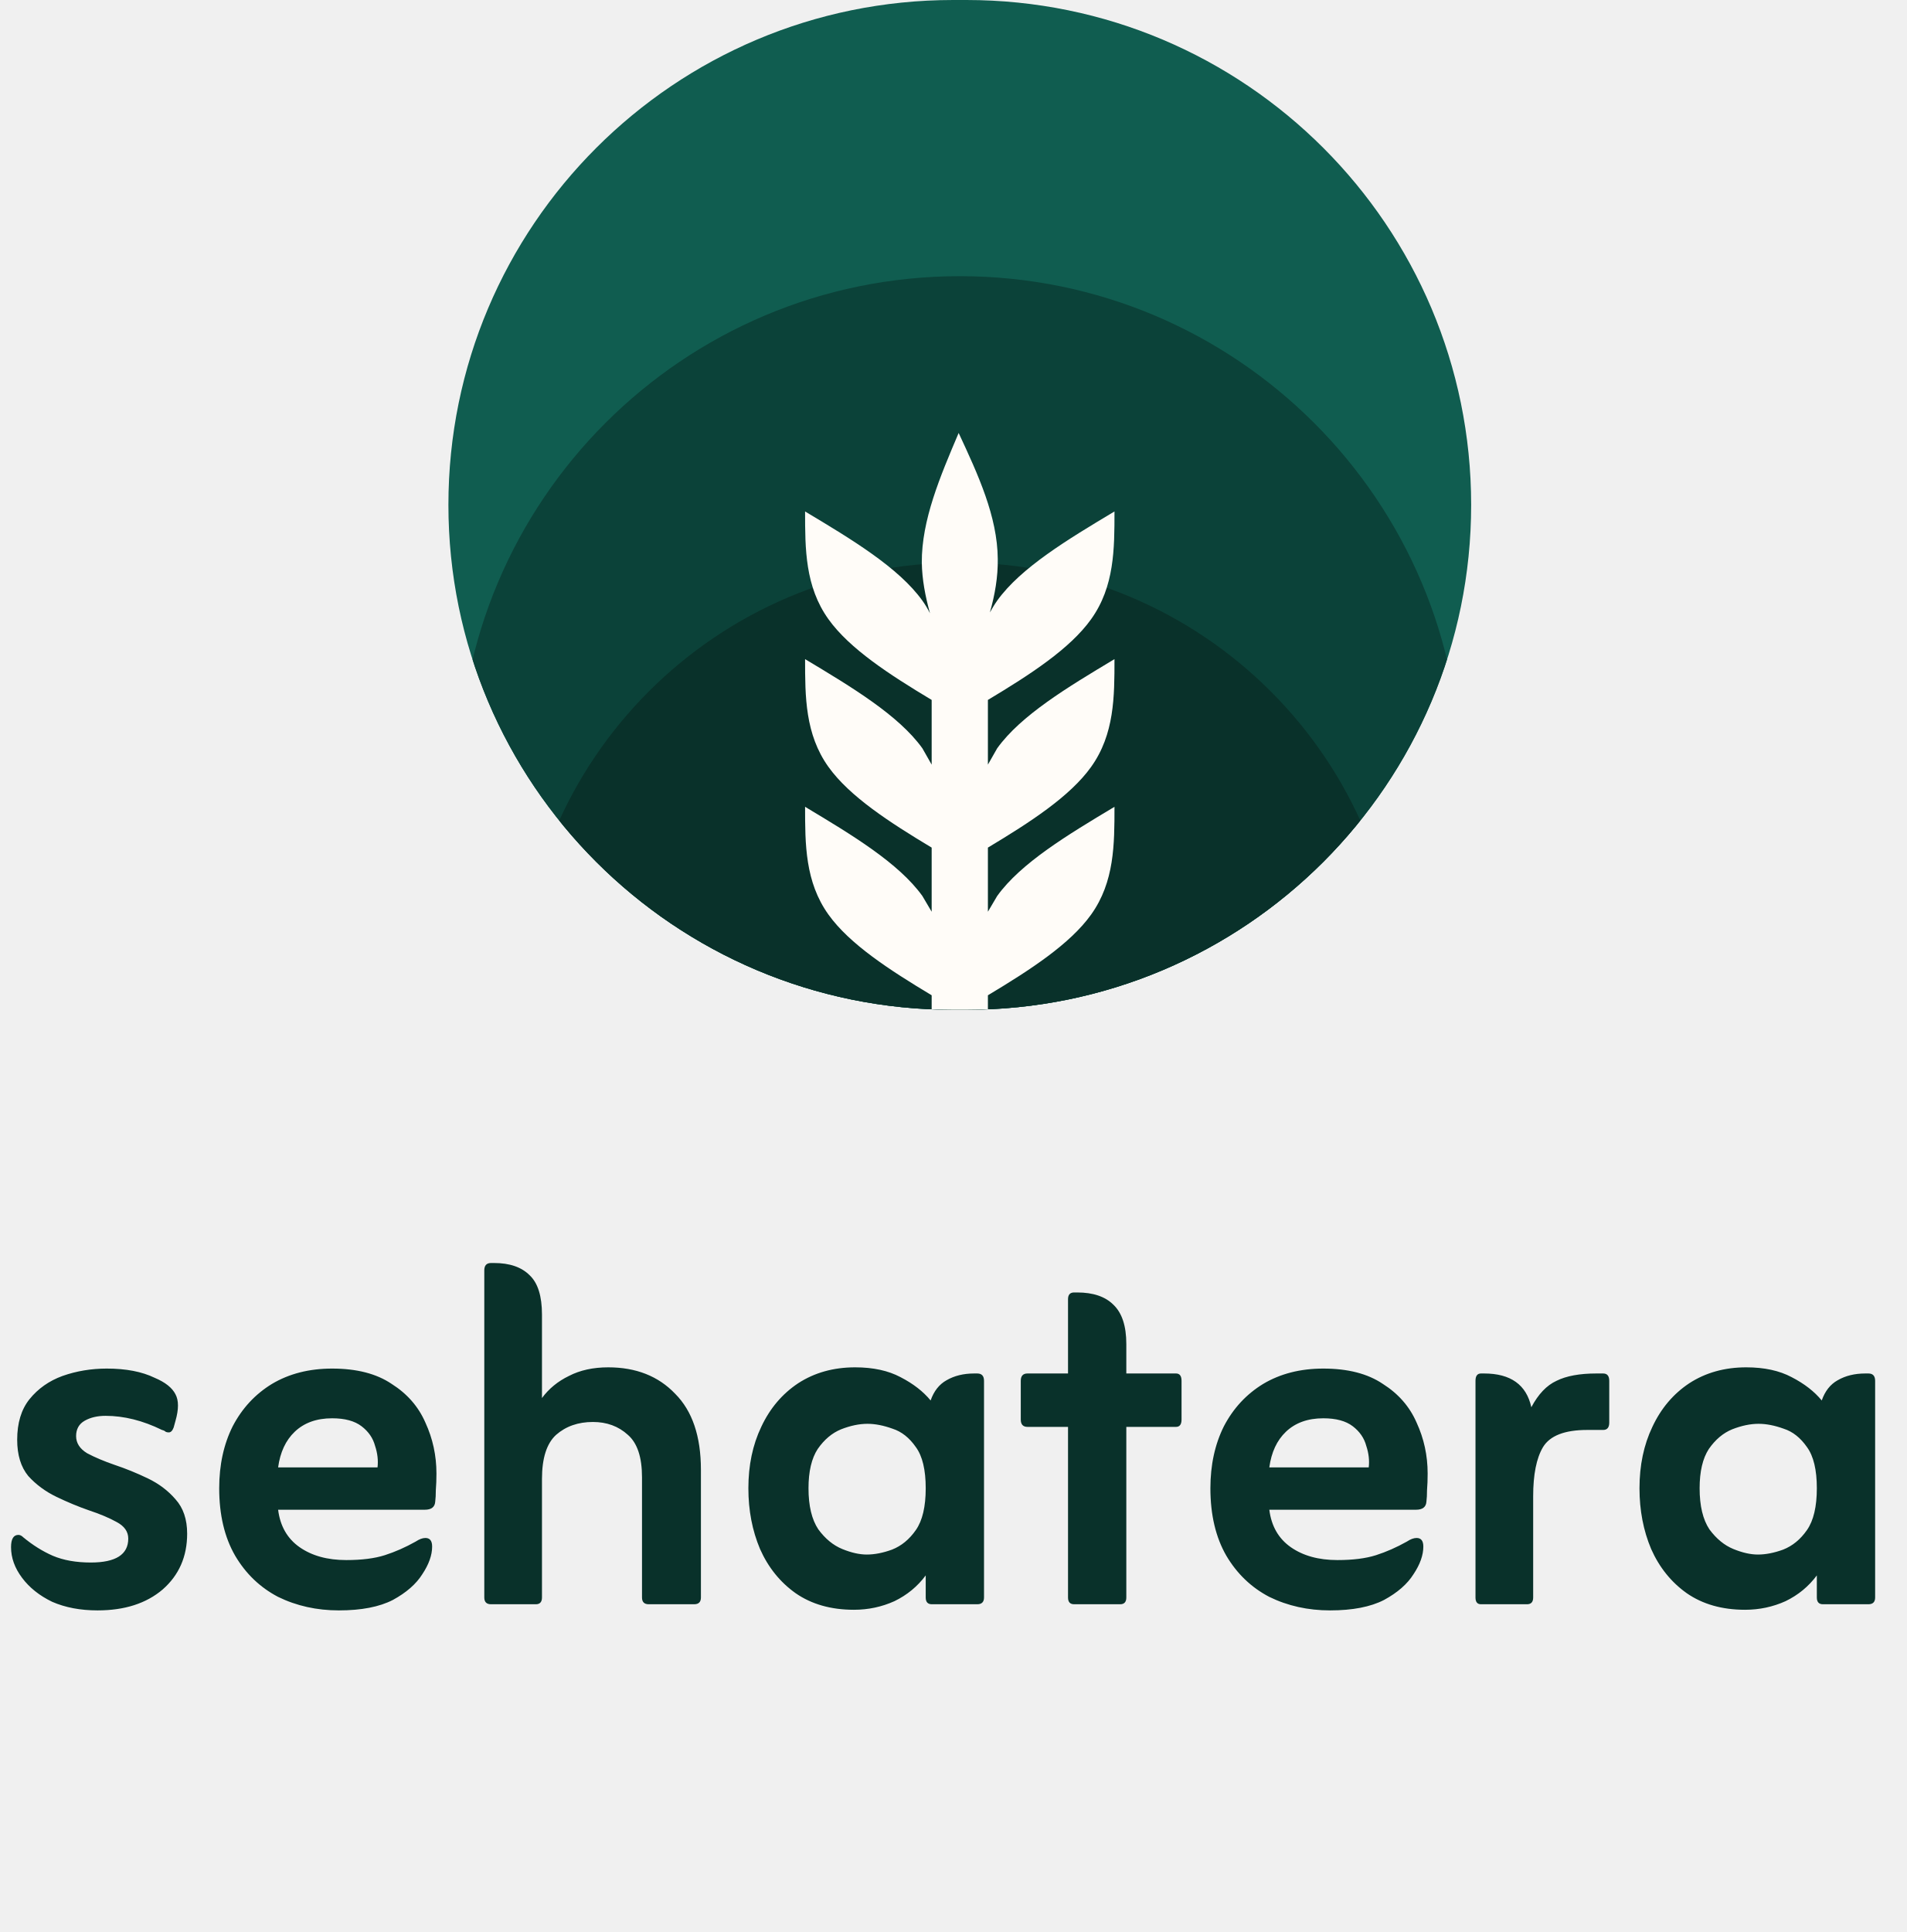
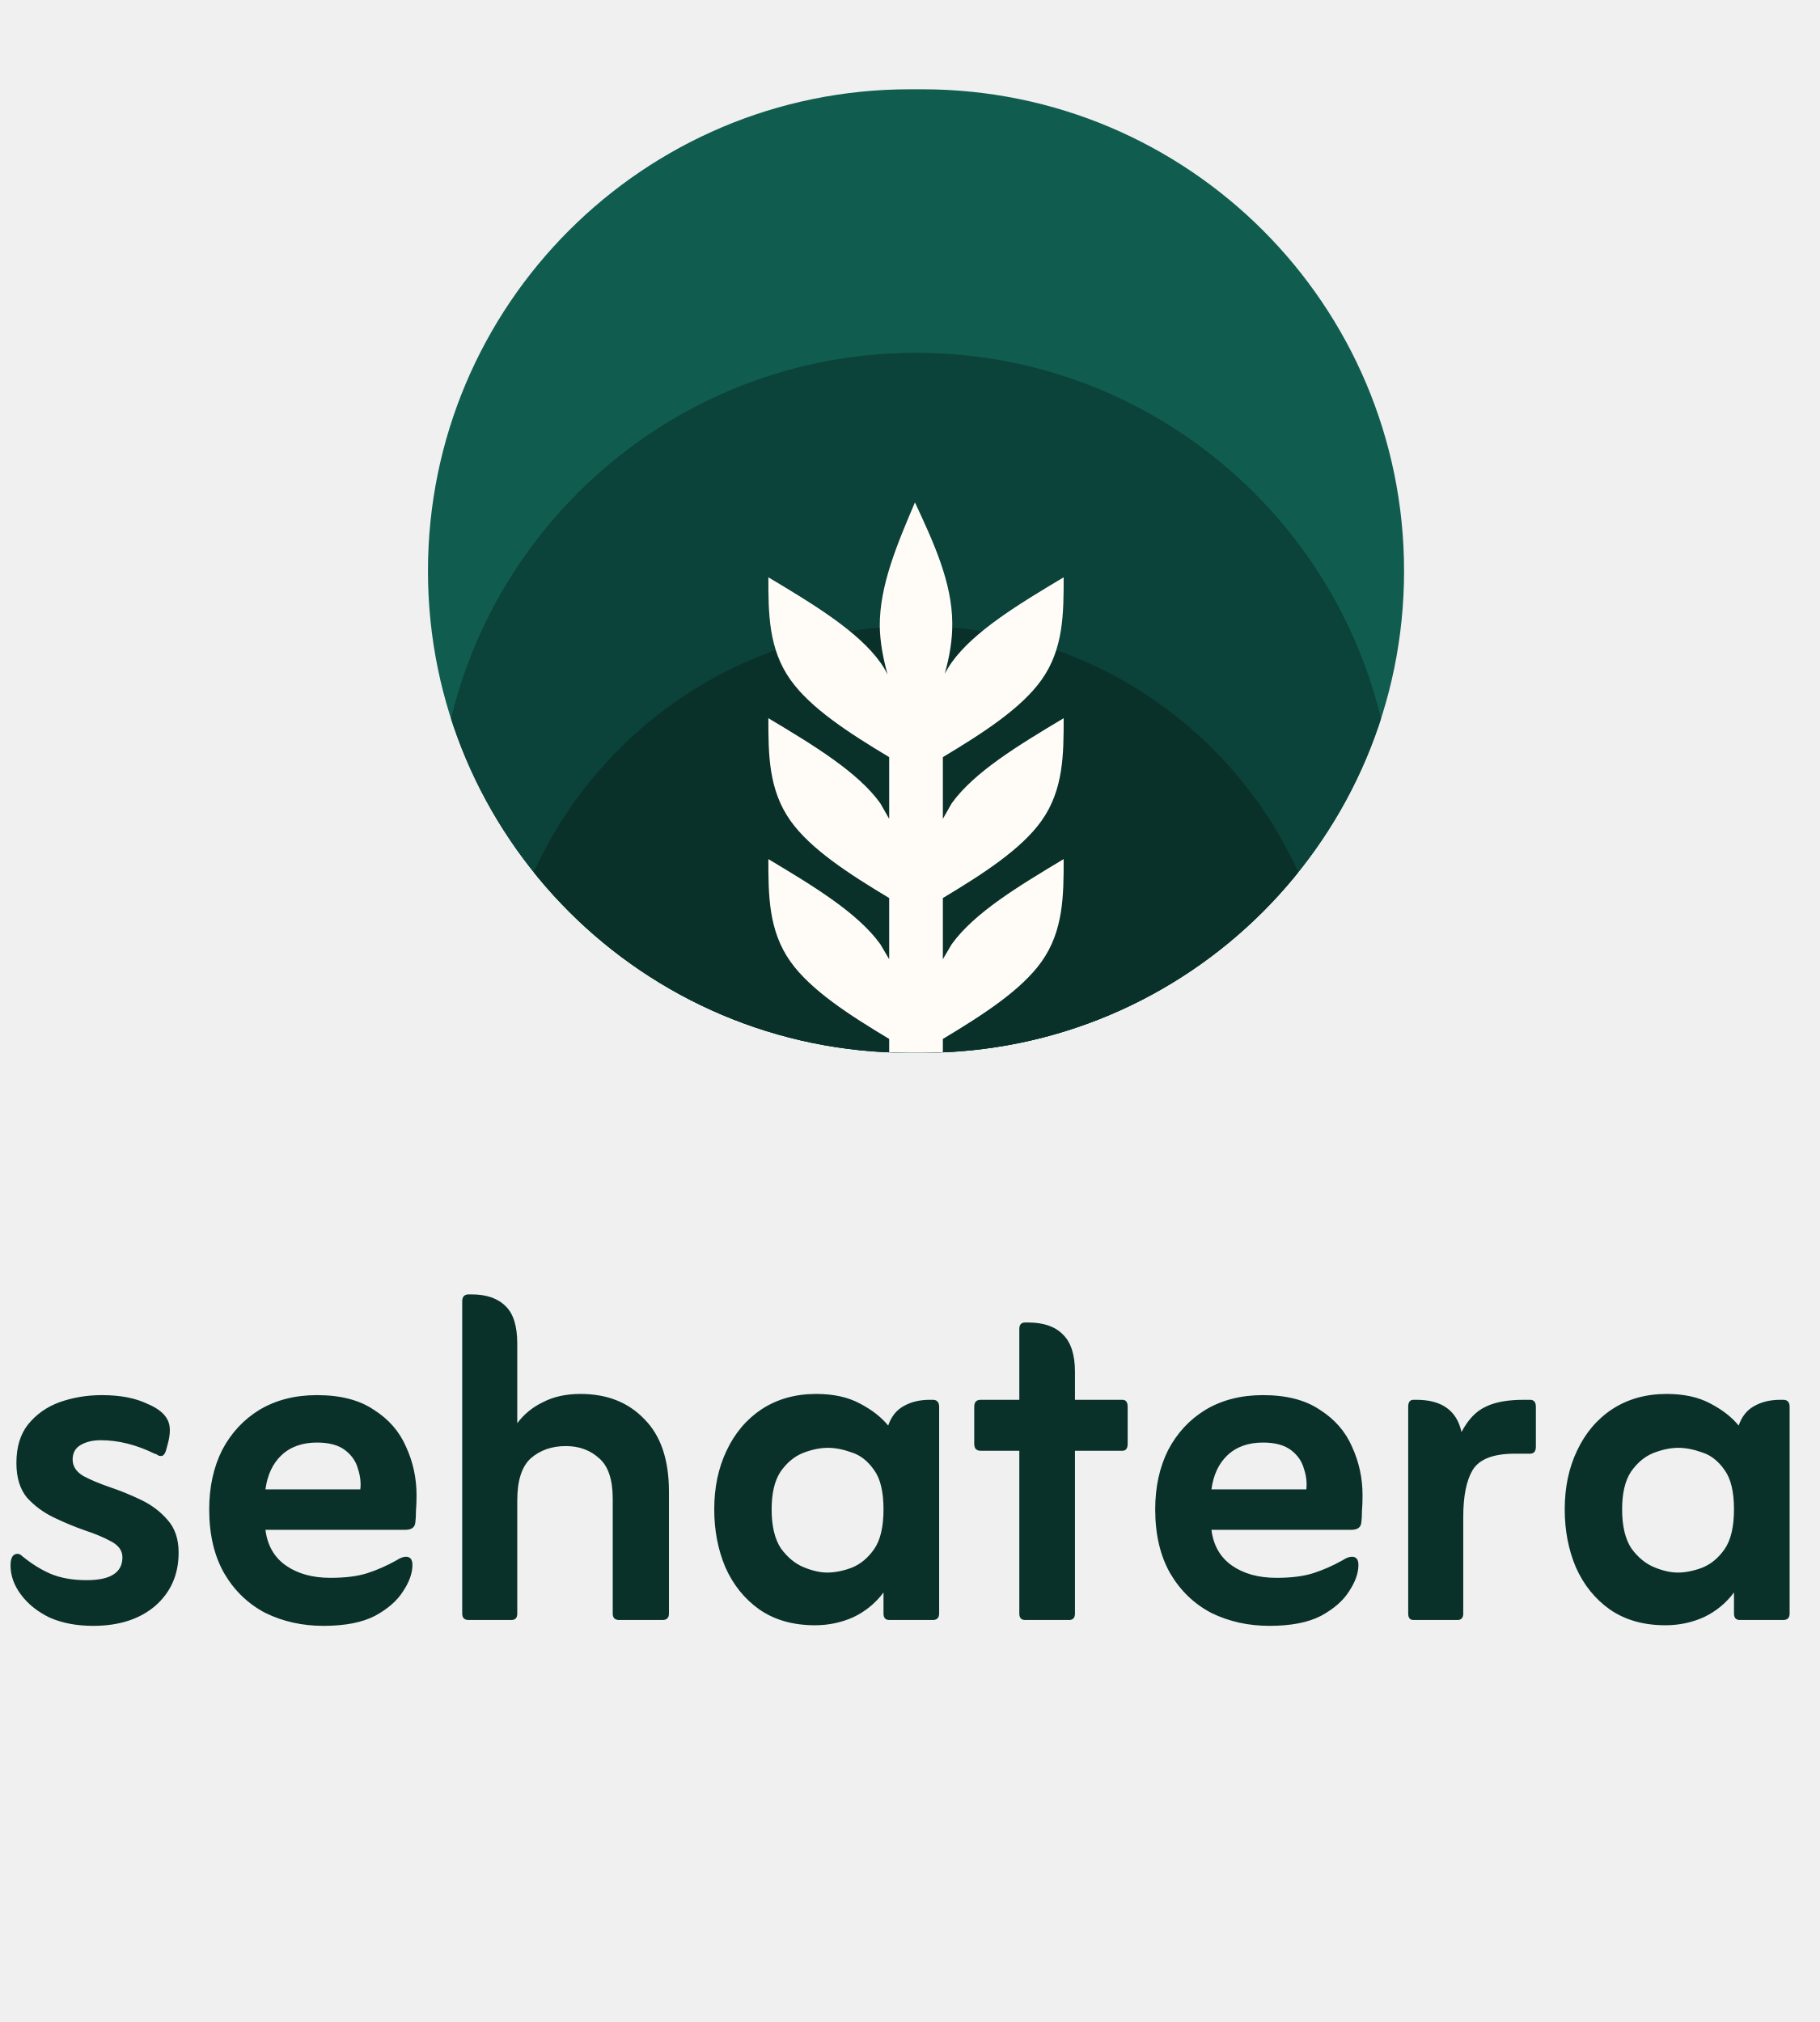
- <svg xmlns="http://www.w3.org/2000/svg" width="77" height="78" viewBox="0 0 77 78" fill="none">
+ <svg xmlns="http://www.w3.org/2000/svg" width="135" height="150" viewBox="0 0 77 78" fill="none">
  <path d="M0.942 62.067C1.322 62.381 1.718 62.629 2.131 62.81C2.56 62.992 3.073 63.083 3.667 63.083C4.675 63.083 5.179 62.761 5.179 62.117C5.179 61.836 5.022 61.613 4.708 61.447C4.411 61.282 4.039 61.125 3.593 60.977C3.163 60.828 2.726 60.646 2.28 60.432C1.834 60.217 1.454 59.936 1.14 59.589C0.842 59.226 0.694 58.738 0.694 58.127C0.694 57.45 0.859 56.905 1.189 56.492C1.536 56.062 1.982 55.748 2.527 55.55C3.089 55.352 3.684 55.253 4.311 55.253C5.088 55.253 5.732 55.377 6.244 55.625C6.674 55.806 6.954 56.029 7.087 56.294C7.219 56.541 7.219 56.897 7.087 57.359L7.012 57.632C6.963 57.764 6.897 57.83 6.814 57.83C6.764 57.83 6.723 57.822 6.69 57.805C6.657 57.772 6.608 57.747 6.541 57.731C5.765 57.351 5.005 57.161 4.262 57.161C3.932 57.161 3.651 57.227 3.419 57.359C3.188 57.491 3.073 57.698 3.073 57.979C3.073 58.259 3.221 58.491 3.519 58.672C3.832 58.838 4.204 58.995 4.634 59.143C5.08 59.292 5.526 59.474 5.972 59.688C6.418 59.903 6.789 60.184 7.087 60.531C7.4 60.878 7.557 61.34 7.557 61.918C7.557 62.843 7.227 63.595 6.566 64.173C5.906 64.735 5.03 65.016 3.94 65.016C3.246 65.016 2.635 64.9 2.106 64.669C1.594 64.421 1.189 64.099 0.892 63.702C0.595 63.306 0.446 62.893 0.446 62.464C0.446 62.133 0.545 61.968 0.743 61.968C0.809 61.968 0.876 62.001 0.942 62.067ZM11.23 60.952C11.313 61.613 11.602 62.117 12.097 62.464C12.593 62.81 13.221 62.984 13.98 62.984C14.608 62.984 15.129 62.918 15.541 62.786C15.954 62.653 16.367 62.472 16.78 62.24C16.929 62.141 17.061 62.092 17.177 62.092C17.358 62.092 17.449 62.207 17.449 62.439C17.449 62.786 17.317 63.157 17.053 63.554C16.805 63.95 16.409 64.297 15.864 64.594C15.319 64.875 14.592 65.016 13.683 65.016C12.791 65.016 11.973 64.834 11.23 64.471C10.503 64.091 9.925 63.537 9.496 62.81C9.066 62.067 8.851 61.158 8.851 60.085C8.851 59.143 9.033 58.309 9.396 57.582C9.776 56.855 10.305 56.285 10.982 55.872C11.676 55.459 12.486 55.253 13.411 55.253C14.402 55.253 15.203 55.459 15.814 55.872C16.442 56.269 16.896 56.789 17.177 57.434C17.474 58.078 17.623 58.763 17.623 59.49C17.623 59.738 17.615 59.961 17.598 60.159C17.598 60.341 17.59 60.498 17.573 60.63C17.557 60.845 17.416 60.952 17.152 60.952H11.23ZM11.23 59.242H15.244C15.277 58.962 15.244 58.672 15.145 58.375C15.062 58.061 14.881 57.797 14.6 57.582C14.319 57.367 13.923 57.26 13.411 57.26C12.783 57.26 12.279 57.442 11.899 57.805C11.536 58.152 11.313 58.631 11.23 59.242ZM21.884 56.442C22.165 56.062 22.528 55.765 22.974 55.55C23.42 55.319 23.949 55.203 24.56 55.203C25.683 55.203 26.584 55.559 27.261 56.269C27.955 56.963 28.302 57.987 28.302 59.341V64.495C28.302 64.677 28.211 64.768 28.029 64.768H26.195C26.014 64.768 25.923 64.677 25.923 64.495V59.639C25.923 58.829 25.733 58.259 25.353 57.929C24.973 57.582 24.502 57.409 23.941 57.409C23.346 57.409 22.85 57.582 22.454 57.929C22.074 58.276 21.884 58.871 21.884 59.713V64.495C21.884 64.677 21.801 64.768 21.636 64.768H19.827C19.646 64.768 19.555 64.677 19.555 64.495V51.288C19.555 51.09 19.646 50.991 19.827 50.991H19.951C20.579 50.991 21.058 51.156 21.388 51.487C21.719 51.8 21.884 52.329 21.884 53.072V56.442ZM37.379 63.603C37.048 64.049 36.627 64.396 36.115 64.644C35.603 64.875 35.058 64.991 34.48 64.991C33.555 64.991 32.77 64.768 32.126 64.322C31.498 63.876 31.019 63.281 30.689 62.538C30.375 61.794 30.218 60.977 30.218 60.085C30.218 59.16 30.391 58.334 30.738 57.607C31.085 56.864 31.581 56.277 32.225 55.848C32.886 55.418 33.654 55.203 34.529 55.203C35.256 55.203 35.867 55.336 36.363 55.6C36.875 55.864 37.28 56.178 37.577 56.541C37.709 56.161 37.924 55.889 38.221 55.724C38.535 55.542 38.907 55.451 39.336 55.451H39.46C39.642 55.451 39.733 55.55 39.733 55.748V64.495C39.733 64.677 39.642 64.768 39.46 64.768H37.627C37.461 64.768 37.379 64.677 37.379 64.495V63.603ZM35 62.761C35.314 62.761 35.653 62.695 36.016 62.563C36.396 62.414 36.718 62.15 36.982 61.77C37.247 61.39 37.379 60.828 37.379 60.085C37.379 59.341 37.247 58.788 36.982 58.425C36.718 58.045 36.404 57.797 36.041 57.681C35.677 57.549 35.339 57.483 35.025 57.483C34.694 57.483 34.339 57.557 33.959 57.706C33.596 57.855 33.282 58.119 33.018 58.499C32.77 58.879 32.646 59.407 32.646 60.085C32.646 60.795 32.778 61.348 33.043 61.745C33.323 62.125 33.645 62.389 34.009 62.538C34.372 62.687 34.703 62.761 35 62.761ZM43.125 57.607H41.489C41.308 57.607 41.217 57.508 41.217 57.31V55.748C41.217 55.55 41.308 55.451 41.489 55.451H43.125V52.453C43.125 52.271 43.207 52.18 43.372 52.18H43.496C44.141 52.18 44.628 52.346 44.958 52.676C45.305 53.006 45.479 53.535 45.479 54.262V55.451H47.486C47.634 55.451 47.709 55.55 47.709 55.748V57.31C47.709 57.508 47.634 57.607 47.486 57.607H45.479V64.495C45.479 64.677 45.396 64.768 45.231 64.768H43.372C43.207 64.768 43.125 64.677 43.125 64.495V57.607ZM51.253 60.952C51.336 61.613 51.625 62.117 52.12 62.464C52.616 62.81 53.243 62.984 54.003 62.984C54.631 62.984 55.151 62.918 55.564 62.786C55.977 62.653 56.39 62.472 56.803 62.24C56.952 62.141 57.084 62.092 57.2 62.092C57.381 62.092 57.472 62.207 57.472 62.439C57.472 62.786 57.34 63.157 57.076 63.554C56.828 63.95 56.432 64.297 55.886 64.594C55.341 64.875 54.614 65.016 53.706 65.016C52.814 65.016 51.996 64.834 51.253 64.471C50.526 64.091 49.948 63.537 49.518 62.81C49.089 62.067 48.874 61.158 48.874 60.085C48.874 59.143 49.056 58.309 49.419 57.582C49.799 56.855 50.328 56.285 51.005 55.872C51.699 55.459 52.508 55.253 53.433 55.253C54.425 55.253 55.226 55.459 55.837 55.872C56.465 56.269 56.919 56.789 57.2 57.434C57.497 58.078 57.646 58.763 57.646 59.49C57.646 59.738 57.638 59.961 57.621 60.159C57.621 60.341 57.613 60.498 57.596 60.63C57.58 60.845 57.439 60.952 57.175 60.952H51.253ZM51.253 59.242H55.267C55.3 58.962 55.267 58.672 55.168 58.375C55.085 58.061 54.904 57.797 54.623 57.582C54.342 57.367 53.946 57.26 53.433 57.26C52.806 57.26 52.302 57.442 51.922 57.805C51.559 58.152 51.336 58.631 51.253 59.242ZM61.833 56.814C62.113 56.285 62.452 55.93 62.848 55.748C63.245 55.55 63.782 55.451 64.459 55.451H64.732C64.897 55.451 64.979 55.55 64.979 55.748V57.434C64.979 57.632 64.897 57.731 64.732 57.731H64.087C63.179 57.731 62.584 57.962 62.303 58.425C62.039 58.871 61.907 59.531 61.907 60.407V64.495C61.907 64.677 61.824 64.768 61.659 64.768H59.801C59.652 64.768 59.578 64.677 59.578 64.495V55.748C59.578 55.55 59.652 55.451 59.801 55.451H59.925C60.998 55.451 61.634 55.906 61.833 56.814ZM73.361 63.603C73.03 64.049 72.609 64.396 72.097 64.644C71.585 64.875 71.04 64.991 70.462 64.991C69.537 64.991 68.752 64.768 68.108 64.322C67.48 63.876 67.001 63.281 66.671 62.538C66.357 61.794 66.2 60.977 66.2 60.085C66.2 59.16 66.373 58.334 66.72 57.607C67.067 56.864 67.562 56.277 68.207 55.848C68.868 55.418 69.636 55.203 70.511 55.203C71.238 55.203 71.849 55.336 72.345 55.6C72.857 55.864 73.262 56.178 73.559 56.541C73.691 56.161 73.906 55.889 74.203 55.724C74.517 55.542 74.889 55.451 75.318 55.451H75.442C75.624 55.451 75.715 55.55 75.715 55.748V64.495C75.715 64.677 75.624 64.768 75.442 64.768H73.609C73.443 64.768 73.361 64.677 73.361 64.495V63.603ZM70.982 62.761C71.296 62.761 71.634 62.695 71.998 62.563C72.378 62.414 72.7 62.15 72.964 61.77C73.228 61.39 73.361 60.828 73.361 60.085C73.361 59.341 73.228 58.788 72.964 58.425C72.7 58.045 72.386 57.797 72.023 57.681C71.659 57.549 71.321 57.483 71.007 57.483C70.676 57.483 70.321 57.557 69.941 57.706C69.578 57.855 69.264 58.119 69 58.499C68.752 58.879 68.628 59.407 68.628 60.085C68.628 60.795 68.76 61.348 69.024 61.745C69.305 62.125 69.627 62.389 69.991 62.538C70.354 62.687 70.685 62.761 70.982 62.761Z" fill="#09312A" />
  <g clip-path="url(#clip0_137_2)">
    <rect x="18.106" width="41.297" height="40.768" rx="20.384" fill="#105D50" />
    <circle cx="38.755" cy="31.386" r="20.236" fill="#0B4239" />
    <circle cx="38.755" cy="40.471" r="17.758" fill="#09312A" />
    <path d="M33.451 36.923C32.508 35.605 32.508 34.084 32.508 32.573C34.405 33.709 36.29 34.845 37.244 36.173L37.619 36.809V34.22C35.916 33.198 34.303 32.153 33.451 30.961C32.508 29.643 32.508 28.121 32.508 26.611C34.405 27.747 36.29 28.882 37.244 30.211L37.619 30.87V28.258C35.916 27.236 34.303 26.191 33.451 24.998C32.508 23.681 32.508 22.159 32.508 20.649C34.405 21.784 36.29 22.92 37.244 24.249C37.358 24.408 37.46 24.578 37.551 24.76C37.358 24.056 37.233 23.397 37.221 22.716C37.21 21.001 37.96 19.24 38.709 17.48C39.493 19.161 40.276 20.853 40.288 22.568C40.299 23.284 40.174 24.01 39.97 24.726C40.061 24.567 40.152 24.408 40.265 24.249C41.219 22.92 43.104 21.784 45.001 20.649C45.001 22.159 45.001 23.681 44.058 24.998C43.207 26.191 41.594 27.236 39.89 28.258V30.87L40.265 30.211C41.219 28.882 43.104 27.747 45.001 26.611C45.001 28.121 45.001 29.643 44.058 30.961C43.207 32.153 41.594 33.198 39.89 34.22V36.809L40.265 36.173C41.219 34.845 43.104 33.709 45.001 32.573C45.001 34.084 45.001 35.605 44.058 36.923C43.207 38.115 41.594 39.16 39.89 40.182V42.227H37.619V40.182C35.916 39.16 34.303 38.115 33.451 36.923Z" fill="#FFFCF8" />
  </g>
  <defs>
    <clipPath id="clip0_137_2">
      <rect x="18.106" width="41.297" height="40.768" rx="20.384" fill="white" />
    </clipPath>
  </defs>
</svg>
